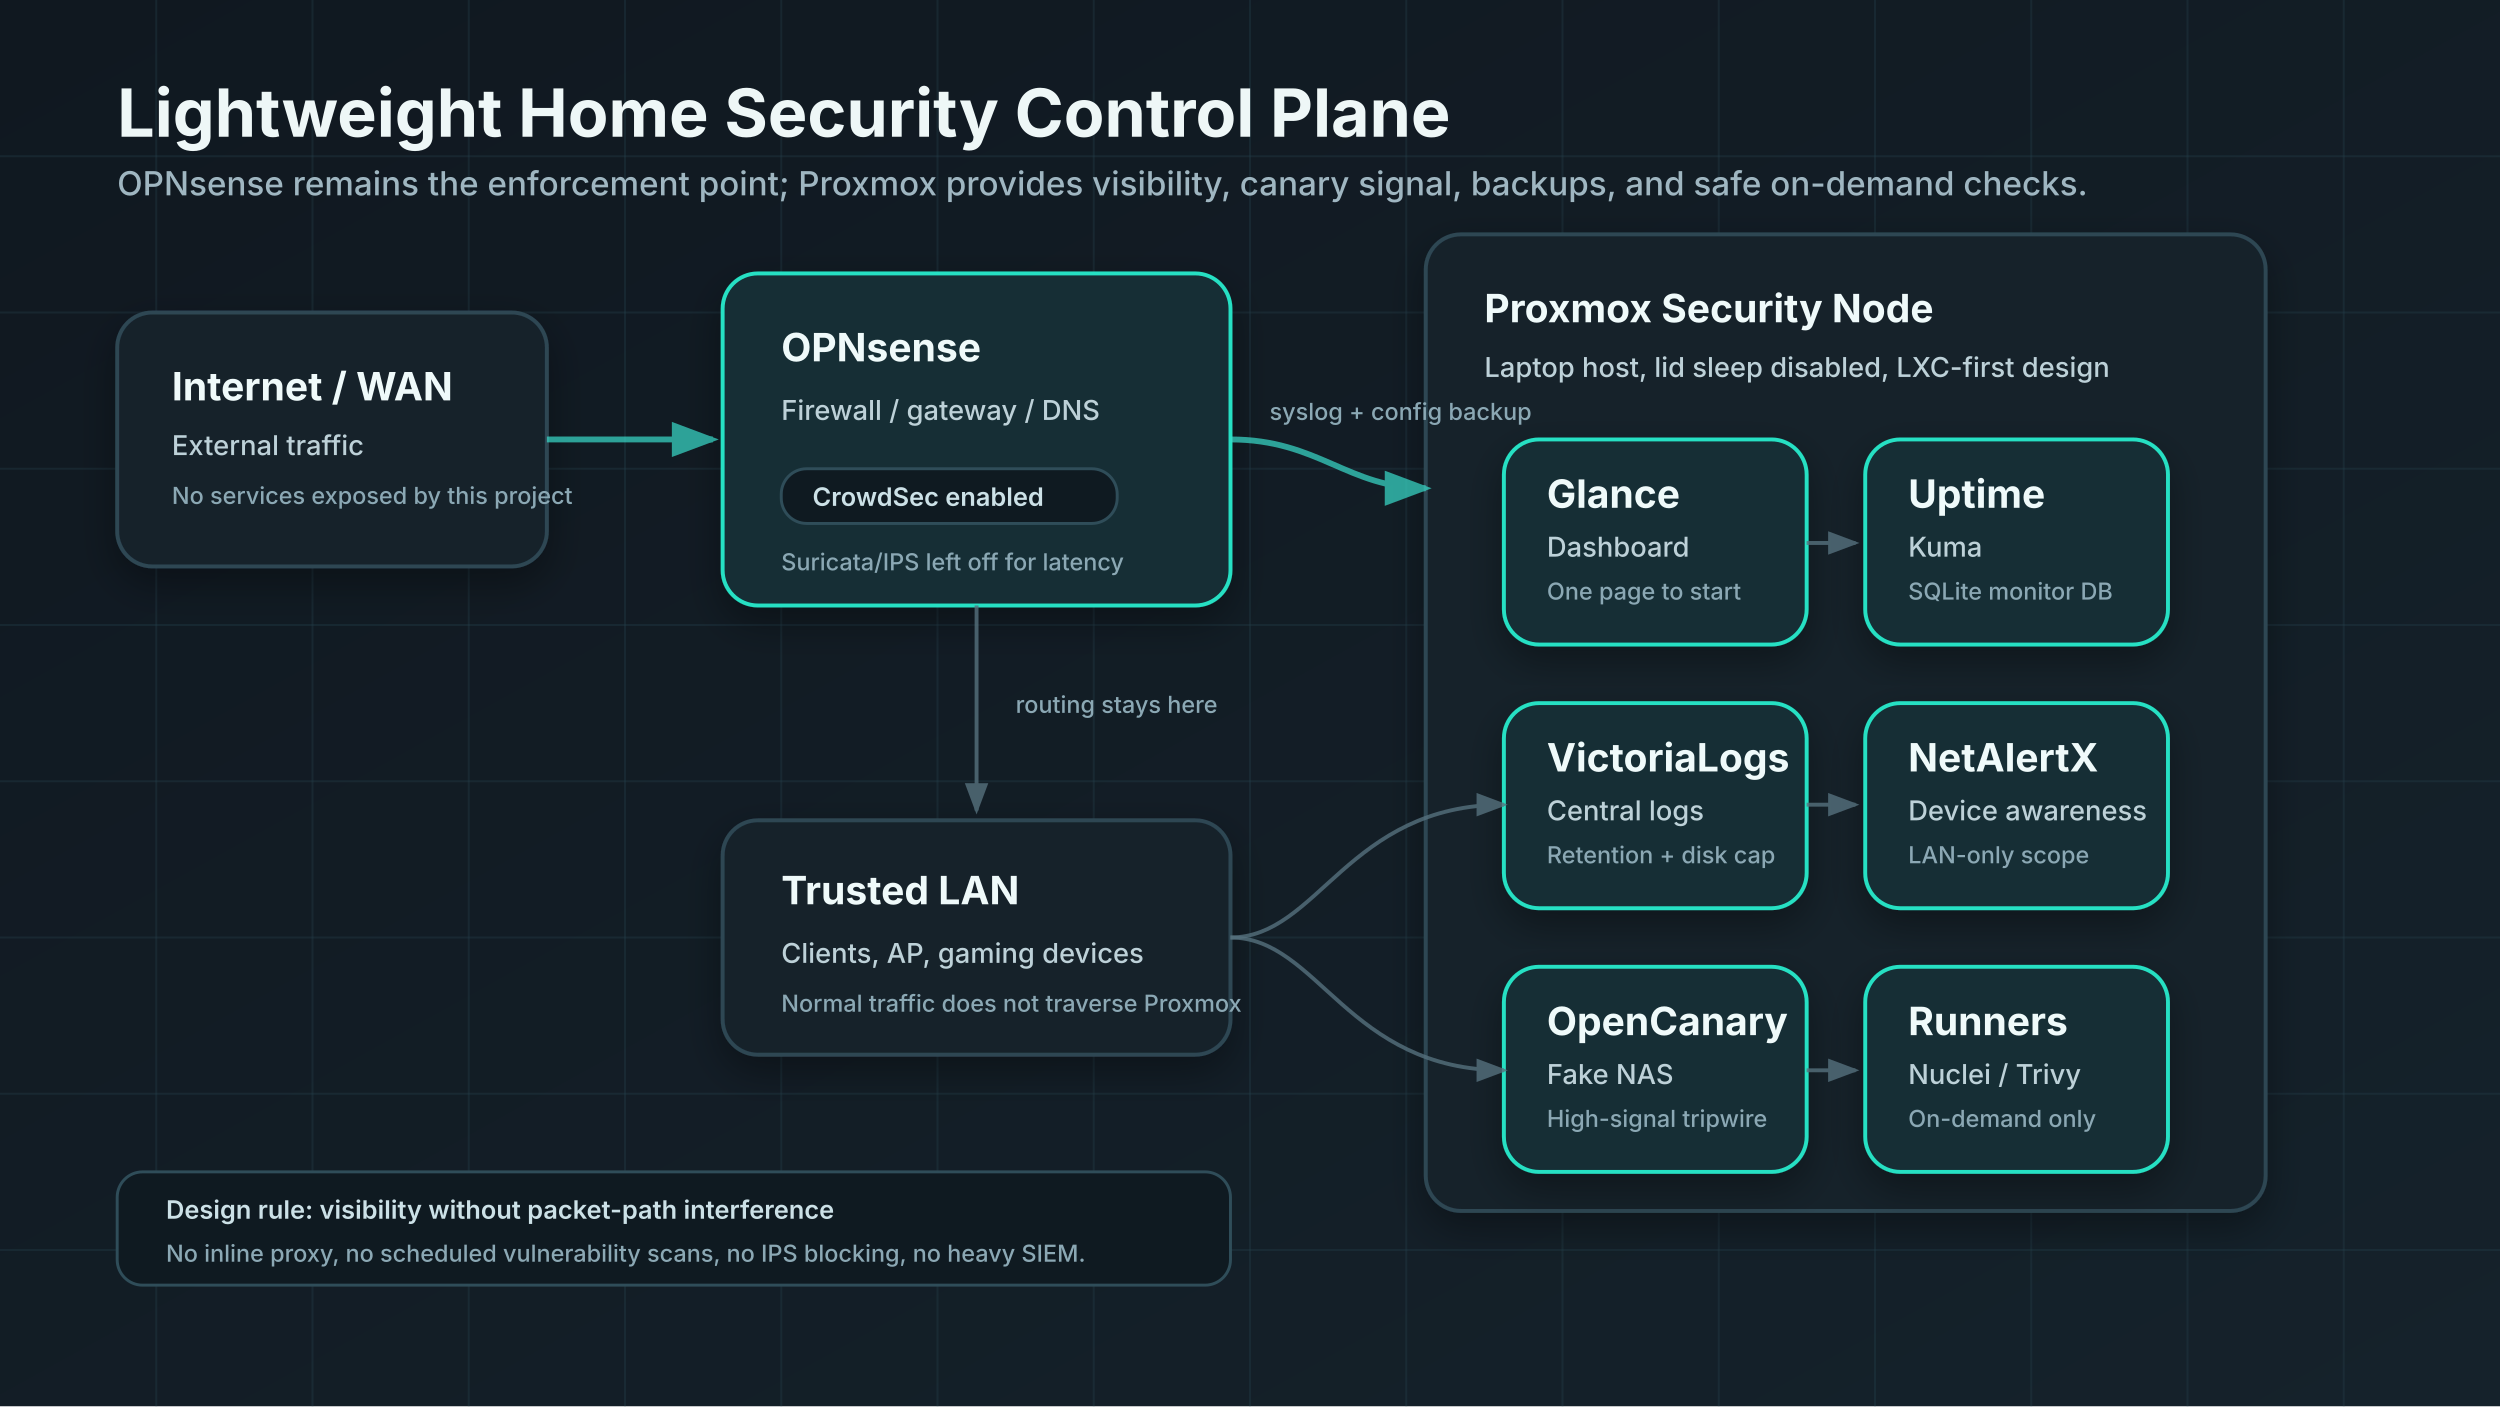
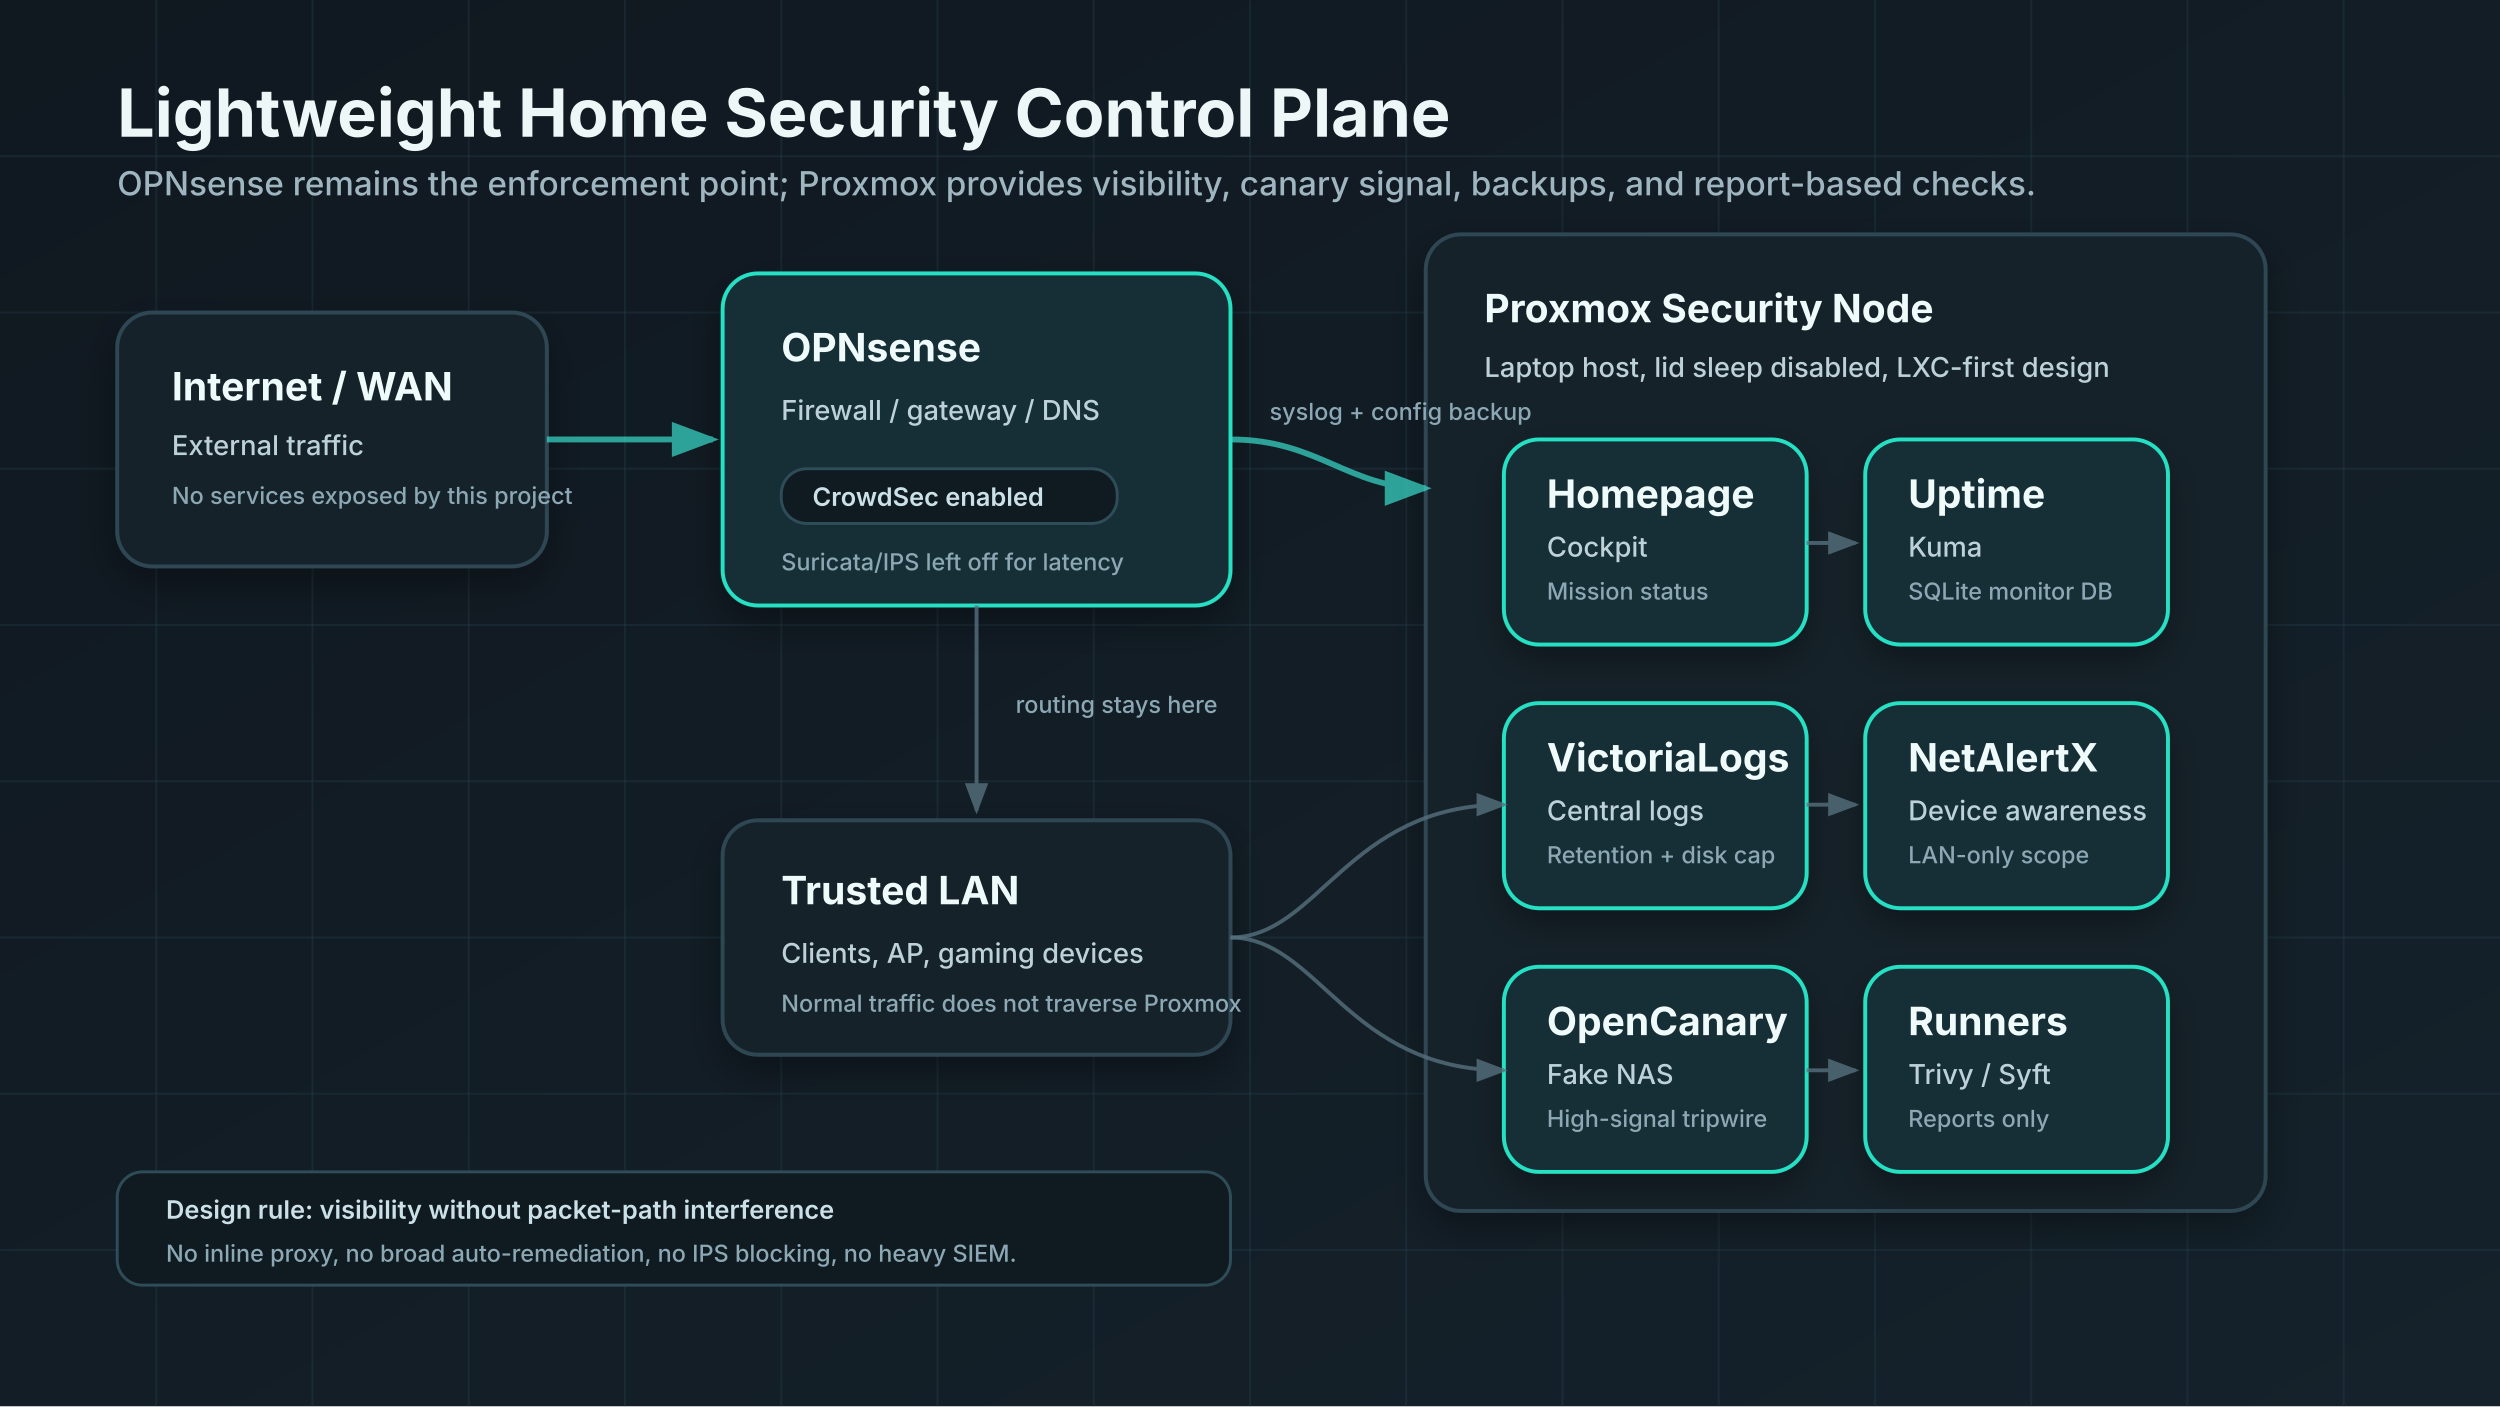
<svg xmlns="http://www.w3.org/2000/svg" viewBox="0 0 1280 720" role="img" aria-labelledby="title desc">
  <defs>
    <linearGradient id="bg" x1="0" x2="1" y1="0" y2="1">
      <stop offset="0" stop-color="#101820" />
      <stop offset="1" stop-color="#15222b" />
    </linearGradient>
    <linearGradient id="teal" x1="0" x2="1">
      <stop offset="0" stop-color="#27e0c3" />
      <stop offset="1" stop-color="#3aa7ff" />
    </linearGradient>
    <filter id="shadow" x="-20%" y="-20%" width="140%" height="140%">
      <feDropShadow dx="0" dy="8" stdDeviation="10" flood-color="#000" flood-opacity=".35" />
    </filter>
    <style>
      .bg { fill: url(#bg); }
      .grid { stroke: #24404b; stroke-width: 1; opacity: .35; }
      .card { fill: #17232c; stroke: #2d4653; stroke-width: 2; rx: 18; filter: url(#shadow); }
      .core { fill: #132d35; stroke: #27e0c3; }
      .accent { fill: url(#teal); }
      .title { fill: #eef7f7; font: 700 34px system-ui, -apple-system, Segoe UI, sans-serif; }
      .subtitle { fill: #9fb6c1; font: 500 17px system-ui, -apple-system, Segoe UI, sans-serif; }
      .label { fill: #effafa; font: 700 20px system-ui, -apple-system, Segoe UI, sans-serif; }
      .small { fill: #bdd1d8; font: 500 14px system-ui, -apple-system, Segoe UI, sans-serif; }
      .tiny { fill: #8ba8b4; font: 500 12px system-ui, -apple-system, Segoe UI, sans-serif; }
      .line { stroke: #39dcca; stroke-width: 3; fill: none; opacity: .7; marker-end: url(#arrow); }
      .muted-line { stroke: #55707d; stroke-width: 2; fill: none; opacity: .8; marker-end: url(#arrow-muted); }
      .pill { fill: #0f1a21; stroke: #2f4d59; stroke-width: 1.5; rx: 13; }
      .pilltext { fill: #cce1e7; font: 600 13px system-ui, -apple-system, Segoe UI, sans-serif; }
    </style>
    <marker id="arrow" markerWidth="10" markerHeight="10" refX="7" refY="3" orient="auto">
      <path d="M0,0 L0,6 L8,3 z" fill="#39dcca" />
    </marker>
    <marker id="arrow-muted" markerWidth="10" markerHeight="10" refX="7" refY="3" orient="auto">
      <path d="M0,0 L0,6 L8,3 z" fill="#55707d" />
    </marker>
  </defs>
  <rect class="bg" width="1280" height="720" />
  <g>
    <path class="grid" d="M0 80H1280M0 160H1280M0 240H1280M0 320H1280M0 400H1280M0 480H1280M0 560H1280M0 640H1280" />
    <path class="grid" d="M80 0V720M160 0V720M240 0V720M320 0V720M400 0V720M480 0V720M560 0V720M640 0V720M720 0V720M800 0V720M880 0V720M960 0V720M1040 0V720M1120 0V720M1200 0V720" />
  </g>
  <text x="60" y="70" class="title">Lightweight Home Security Control Plane</text>
-   <text x="60" y="100" class="subtitle">OPNsense remains the enforcement point; Proxmox provides visibility, canary signal, backups, and safe on-demand checks.</text>
+   <text x="60" y="100" class="subtitle">OPNsense remains the enforcement point; Proxmox provides visibility, canary signal, backups, and report-based checks.</text>
  <rect x="60" y="160" width="220" height="130" class="card" />
  <text x="88" y="205" class="label">Internet / WAN</text>
  <text x="88" y="233" class="small">External traffic</text>
  <text x="88" y="258" class="tiny">No services exposed by this project</text>
  <rect x="370" y="140" width="260" height="170" class="card core" />
  <text x="400" y="185" class="label">OPNsense</text>
  <text x="400" y="215" class="small">Firewall / gateway / DNS</text>
  <rect x="400" y="240" width="172" height="28" class="pill" />
  <text x="416" y="259" class="pilltext">CrowdSec enabled</text>
  <text x="400" y="292" class="tiny">Suricata/IPS left off for latency</text>
  <rect x="730" y="120" width="430" height="500" class="card" />
  <text x="760" y="165" class="label">Proxmox Security Node</text>
  <text x="760" y="193" class="small">Laptop host, lid sleep disabled, LXC-first design</text>
  <rect x="770" y="225" width="155" height="105" class="card core" />
-   <text x="792" y="260" class="label">Glance</text>
-   <text x="792" y="285" class="small">Dashboard</text>
-   <text x="792" y="307" class="tiny">One page to start</text>
+   <text x="792" y="260" class="label">Homepage</text>
+   <text x="792" y="285" class="small">Cockpit</text>
+   <text x="792" y="307" class="tiny">Mission status</text>
  <rect x="955" y="225" width="155" height="105" class="card core" />
  <text x="977" y="260" class="label">Uptime</text>
  <text x="977" y="285" class="small">Kuma</text>
  <text x="977" y="307" class="tiny">SQLite monitor DB</text>
  <rect x="770" y="360" width="155" height="105" class="card core" />
  <text x="792" y="395" class="label">VictoriaLogs</text>
  <text x="792" y="420" class="small">Central logs</text>
  <text x="792" y="442" class="tiny">Retention + disk cap</text>
  <rect x="955" y="360" width="155" height="105" class="card core" />
  <text x="977" y="395" class="label">NetAlertX</text>
  <text x="977" y="420" class="small">Device awareness</text>
  <text x="977" y="442" class="tiny">LAN-only scope</text>
  <rect x="770" y="495" width="155" height="105" class="card core" />
  <text x="792" y="530" class="label">OpenCanary</text>
  <text x="792" y="555" class="small">Fake NAS</text>
  <text x="792" y="577" class="tiny">High-signal tripwire</text>
  <rect x="955" y="495" width="155" height="105" class="card core" />
  <text x="977" y="530" class="label">Runners</text>
-   <text x="977" y="555" class="small">Nuclei / Trivy</text>
-   <text x="977" y="577" class="tiny">On-demand only</text>
+   <text x="977" y="555" class="small">Trivy / Syft</text>
+   <text x="977" y="577" class="tiny">Reports only</text>
  <rect x="370" y="420" width="260" height="120" class="card" />
  <text x="400" y="463" class="label">Trusted LAN</text>
  <text x="400" y="493" class="small">Clients, AP, gaming devices</text>
  <text x="400" y="518" class="tiny">Normal traffic does not traverse Proxmox</text>
  <path class="line" d="M280 225H365" />
  <path class="line" d="M630 225C675 225 690 250 730 250" />
  <path class="muted-line" d="M630 480C675 480 690 412 770 412" />
  <path class="muted-line" d="M630 480C675 480 690 548 770 548" />
  <path class="muted-line" d="M500 310V415" />
  <path class="muted-line" d="M925 548H950" />
  <path class="muted-line" d="M925 412H950" />
  <path class="muted-line" d="M925 278H950" />
  <text x="650" y="215" class="tiny">syslog + config backup</text>
  <text x="520" y="365" class="tiny">routing stays here</text>
  <rect x="60" y="600" width="570" height="58" class="pill" />
  <text x="85" y="624" class="pilltext">Design rule: visibility without packet-path interference</text>
-   <text x="85" y="646" class="tiny">No inline proxy, no scheduled vulnerability scans, no IPS blocking, no heavy SIEM.</text>
+   <text x="85" y="646" class="tiny">No inline proxy, no broad auto-remediation, no IPS blocking, no heavy SIEM.</text>
</svg>
